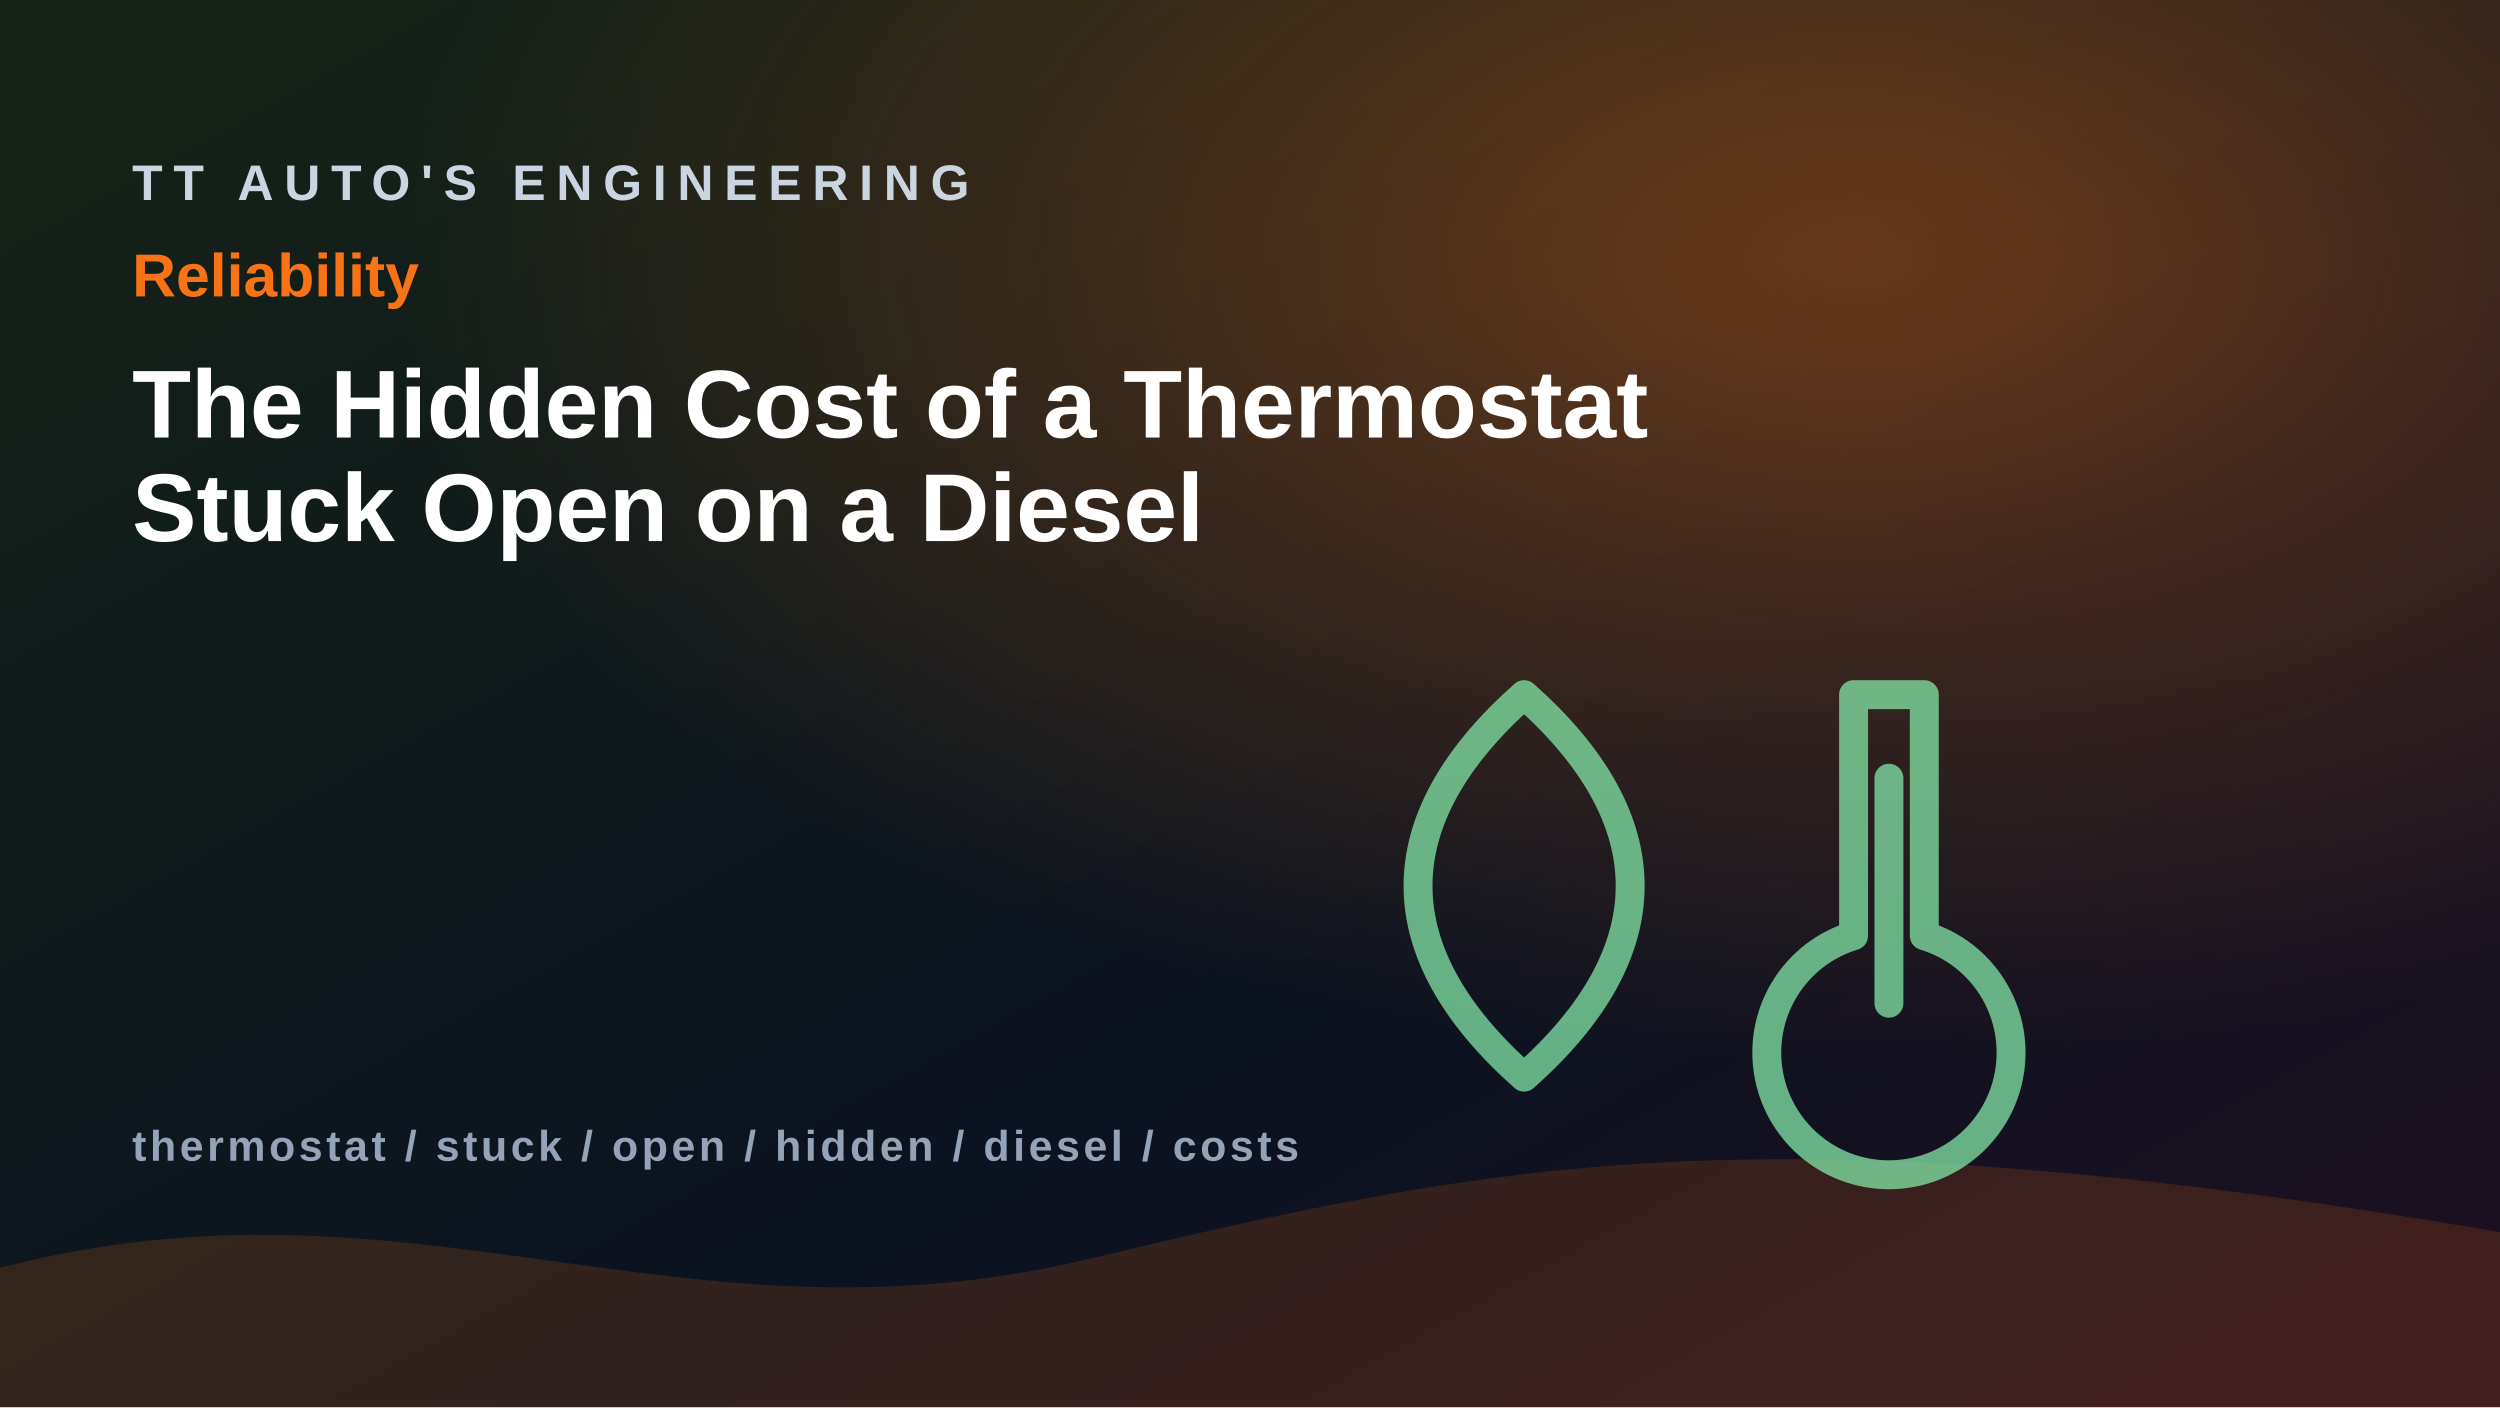
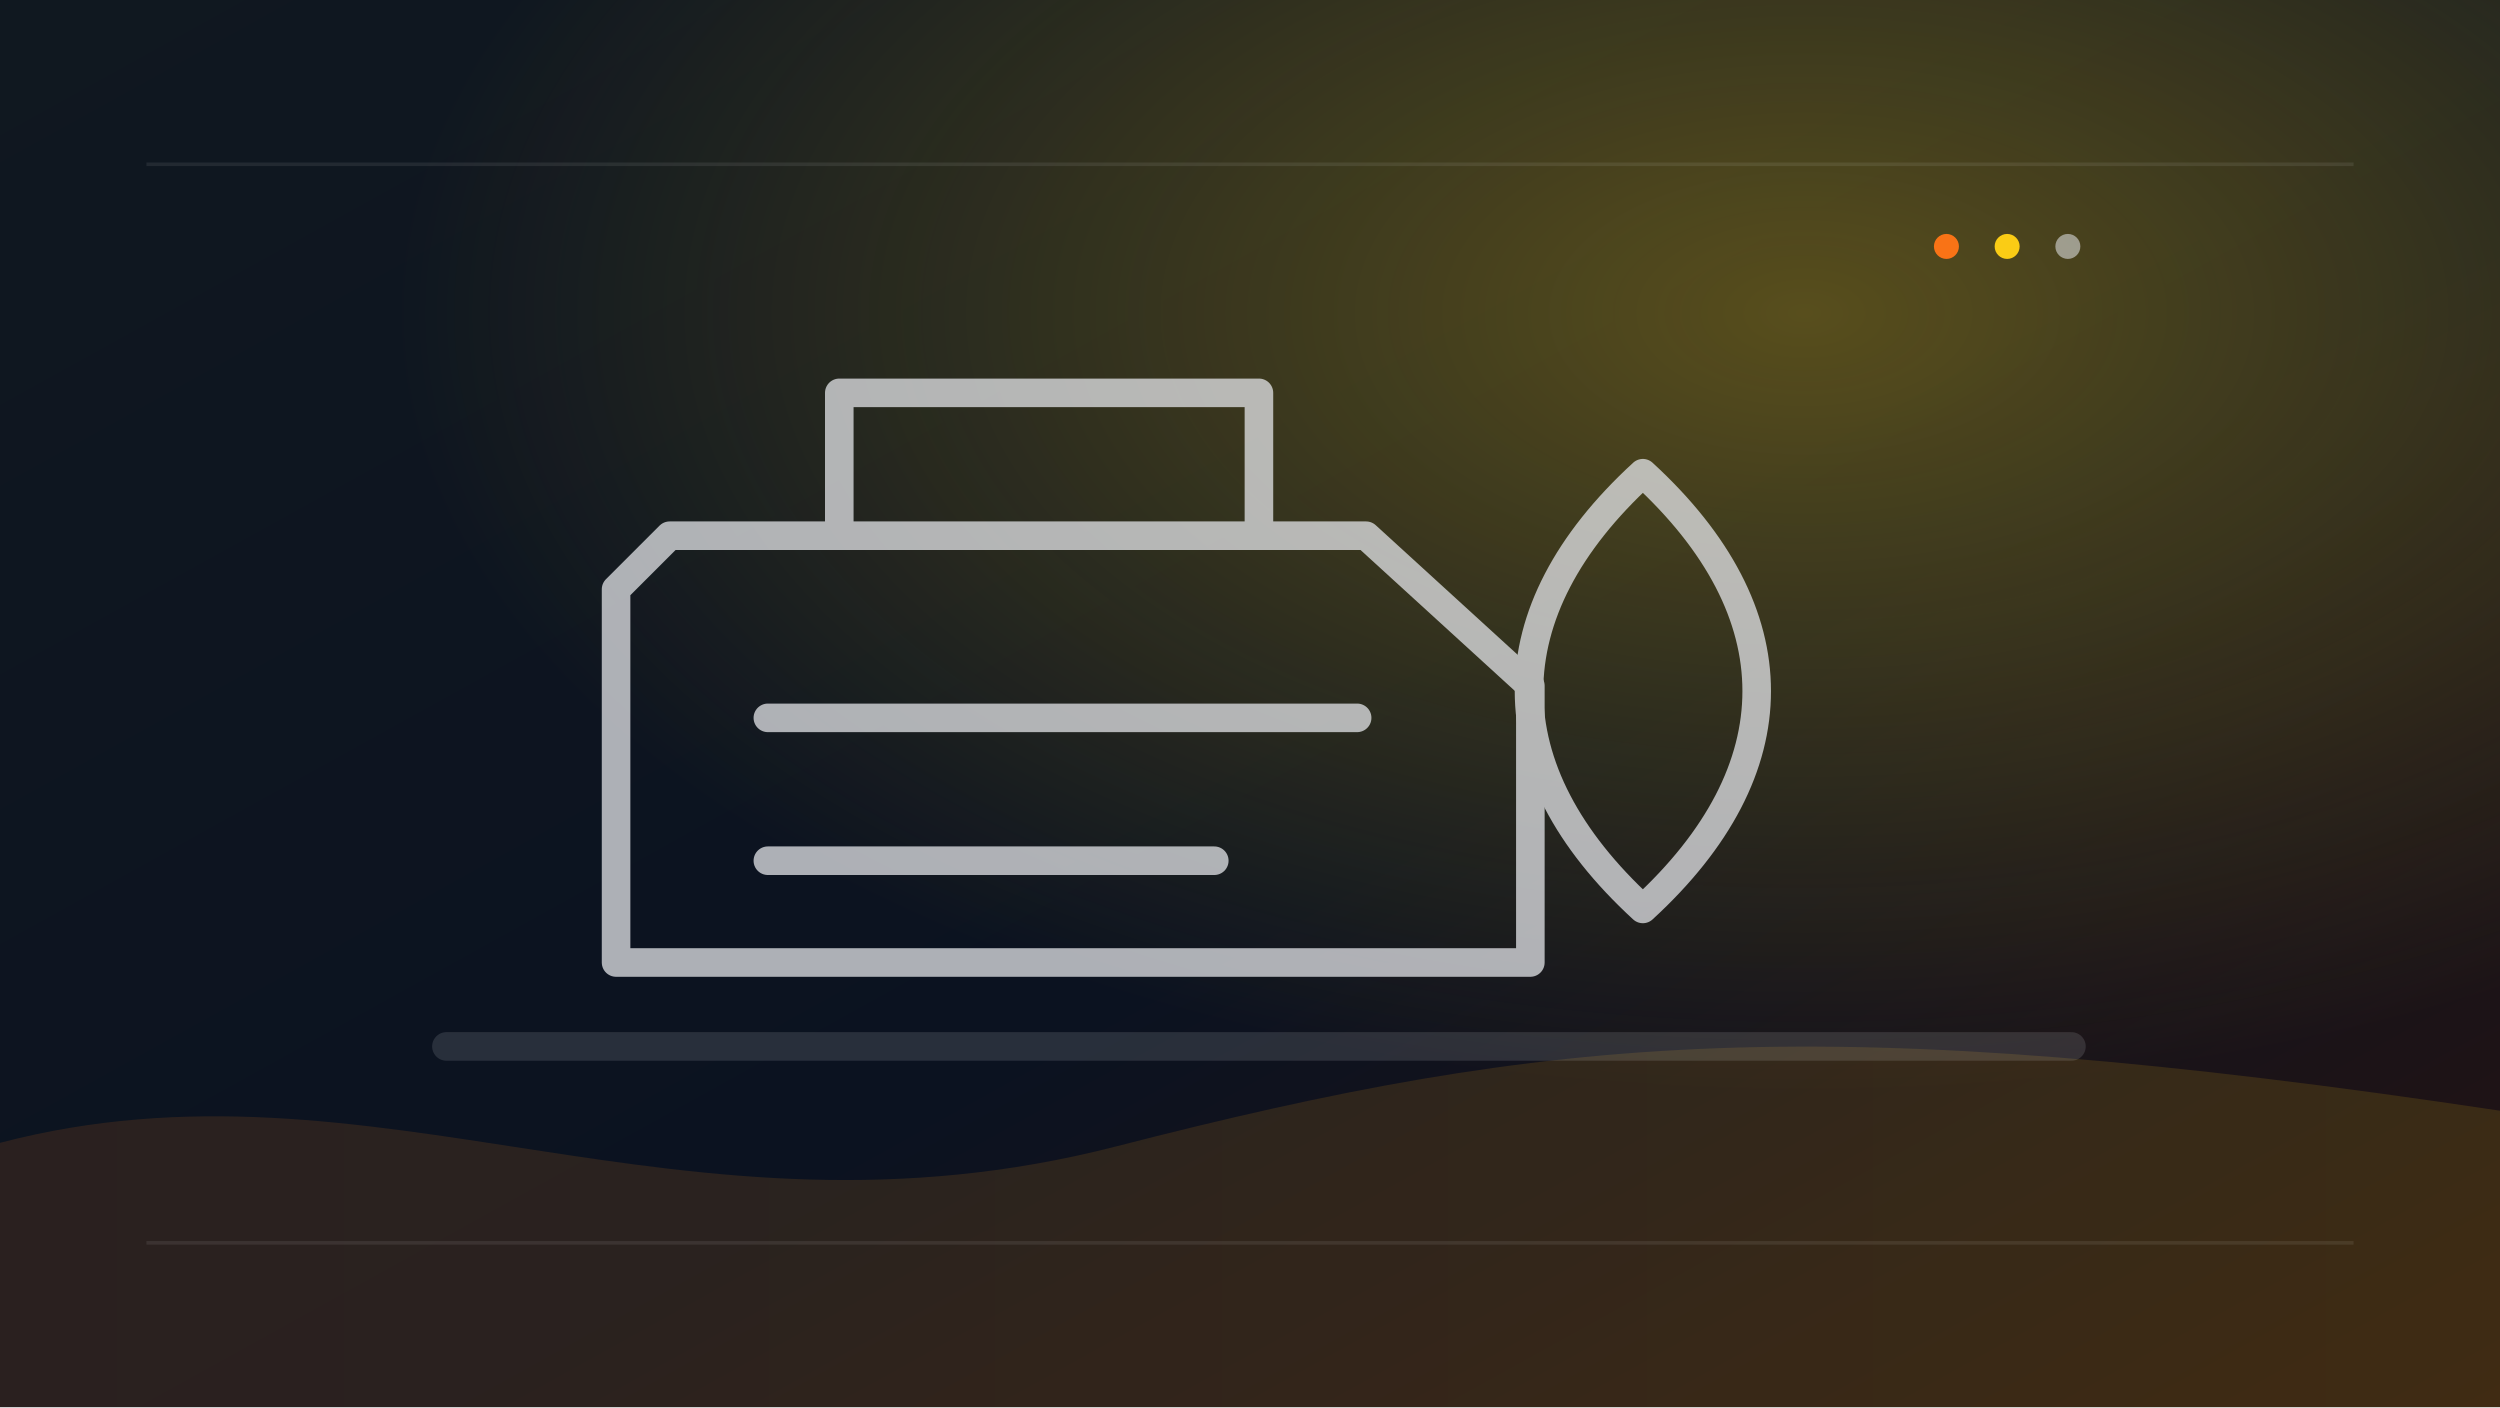
<svg xmlns="http://www.w3.org/2000/svg" width="1400" height="788" viewBox="0 0 1400 788">
  <defs>
-     <linearGradient id="g" x1="0" x2="1" y1="0" y2="1">
-       <stop stop-color="#152316" />
-       <stop offset="0.62" stop-color="#0b1220" />
-       <stop offset="1" stop-color="#1f1020" />
+     <linearGradient id="bg" x1="0" x2="1" y1="0" y2="1">
+       <stop stop-color="#101820" />
+       <stop offset=".58" stop-color="#0b1220" />
+       <stop offset="1" stop-color="#251312" />
    </linearGradient>
-     <radialGradient id="r" cx="74%" cy="18%" r="58%">
-       <stop stop-color="#f97316" stop-opacity="0.38" />
-       <stop offset="1" stop-color="#f97316" stop-opacity="0" />
+     <radialGradient id="glow" cx="72%" cy="22%" r="56%">
+       <stop stop-color="#facc15" stop-opacity=".32" />
+       <stop offset="1" stop-color="#facc15" stop-opacity="0" />
    </radialGradient>
+     <linearGradient id="line" x1="0" x2="1">
+       <stop stop-color="#f97316" />
+       <stop offset="1" stop-color="#facc15" />
+     </linearGradient>
  </defs>
-   <rect width="1400" height="788" fill="url(#g)" />
-   <rect width="1400" height="788" fill="url(#r)" />
-   <path d="M0 710 C 230 650 380 760 610 705 S 990 620 1400 690 L 1400 788 L 0 788 Z" fill="#f97316" opacity="0.16" />
-   <g fill="none" stroke="#86efac" stroke-width="18" stroke-linecap="round" stroke-linejoin="round" opacity="0.72" transform="translate(570 92) scale(0.9)">
-     <path d="M315 330c88 78 88 160 0 238-88-78-88-160 0-238z" />
-     <path d="M520 330v150a76 76 0 1 0 44 0V330z" />
-     <path d="M542 382v140" />
+   <rect width="1400" height="788" fill="url(#bg)" />
+   <rect width="1400" height="788" fill="url(#glow)" />
+   <path d="M0 640 C 210 585 380 705 625 642 S 1020 565 1400 622 L1400 788 L0 788Z" fill="url(#line)" opacity=".13" />
+   <path d="M82 92h1236M82 696h1236" stroke="#fff" stroke-opacity=".08" stroke-width="2" />
+   <g opacity=".74" fill="none" stroke="#e5e7eb" stroke-width="16" stroke-linecap="round" stroke-linejoin="round">
+     <path d="M375 300h390l92 84v155H345V330z" />
+     <path d="M470 300v-80h235v80M430 402h330M430 482h250" />
+     <path d="M920 265c85 78 85 166 0 244-85-78-85-166 0-244z" />
+     <path d="M250 586h910" opacity=".18" />
  </g>
-   <text x="74" y="112" class="eyebrow">TT AUTO'S ENGINEERING</text>
-   <text x="74" y="166" class="kicker">Reliability</text>
-   <text x="74" y="245" class="title">The Hidden Cost of a Thermostat</text>
-   <text x="74" y="303" class="title">Stuck Open on a Diesel</text>
-   <text x="74" y="650" class="slug">thermostat / stuck / open / hidden / diesel / costs</text>
-   <style>.eyebrow{font:700 28px Arial,sans-serif;fill:#cbd5e1;letter-spacing:6px}.kicker{font:800 34px Arial,sans-serif;fill:#f97316}.title{font:900 54px Arial,sans-serif;fill:#fff}.slug{font:700 24px Arial,sans-serif;fill:#94a3b8;letter-spacing:2px}</style>
+   <circle cx="1090" cy="138" r="7" fill="#f97316" />
+   <circle cx="1124" cy="138" r="7" fill="#facc15" />
+   <circle cx="1158" cy="138" r="7" fill="#e5e7eb" opacity=".55" />
</svg>
